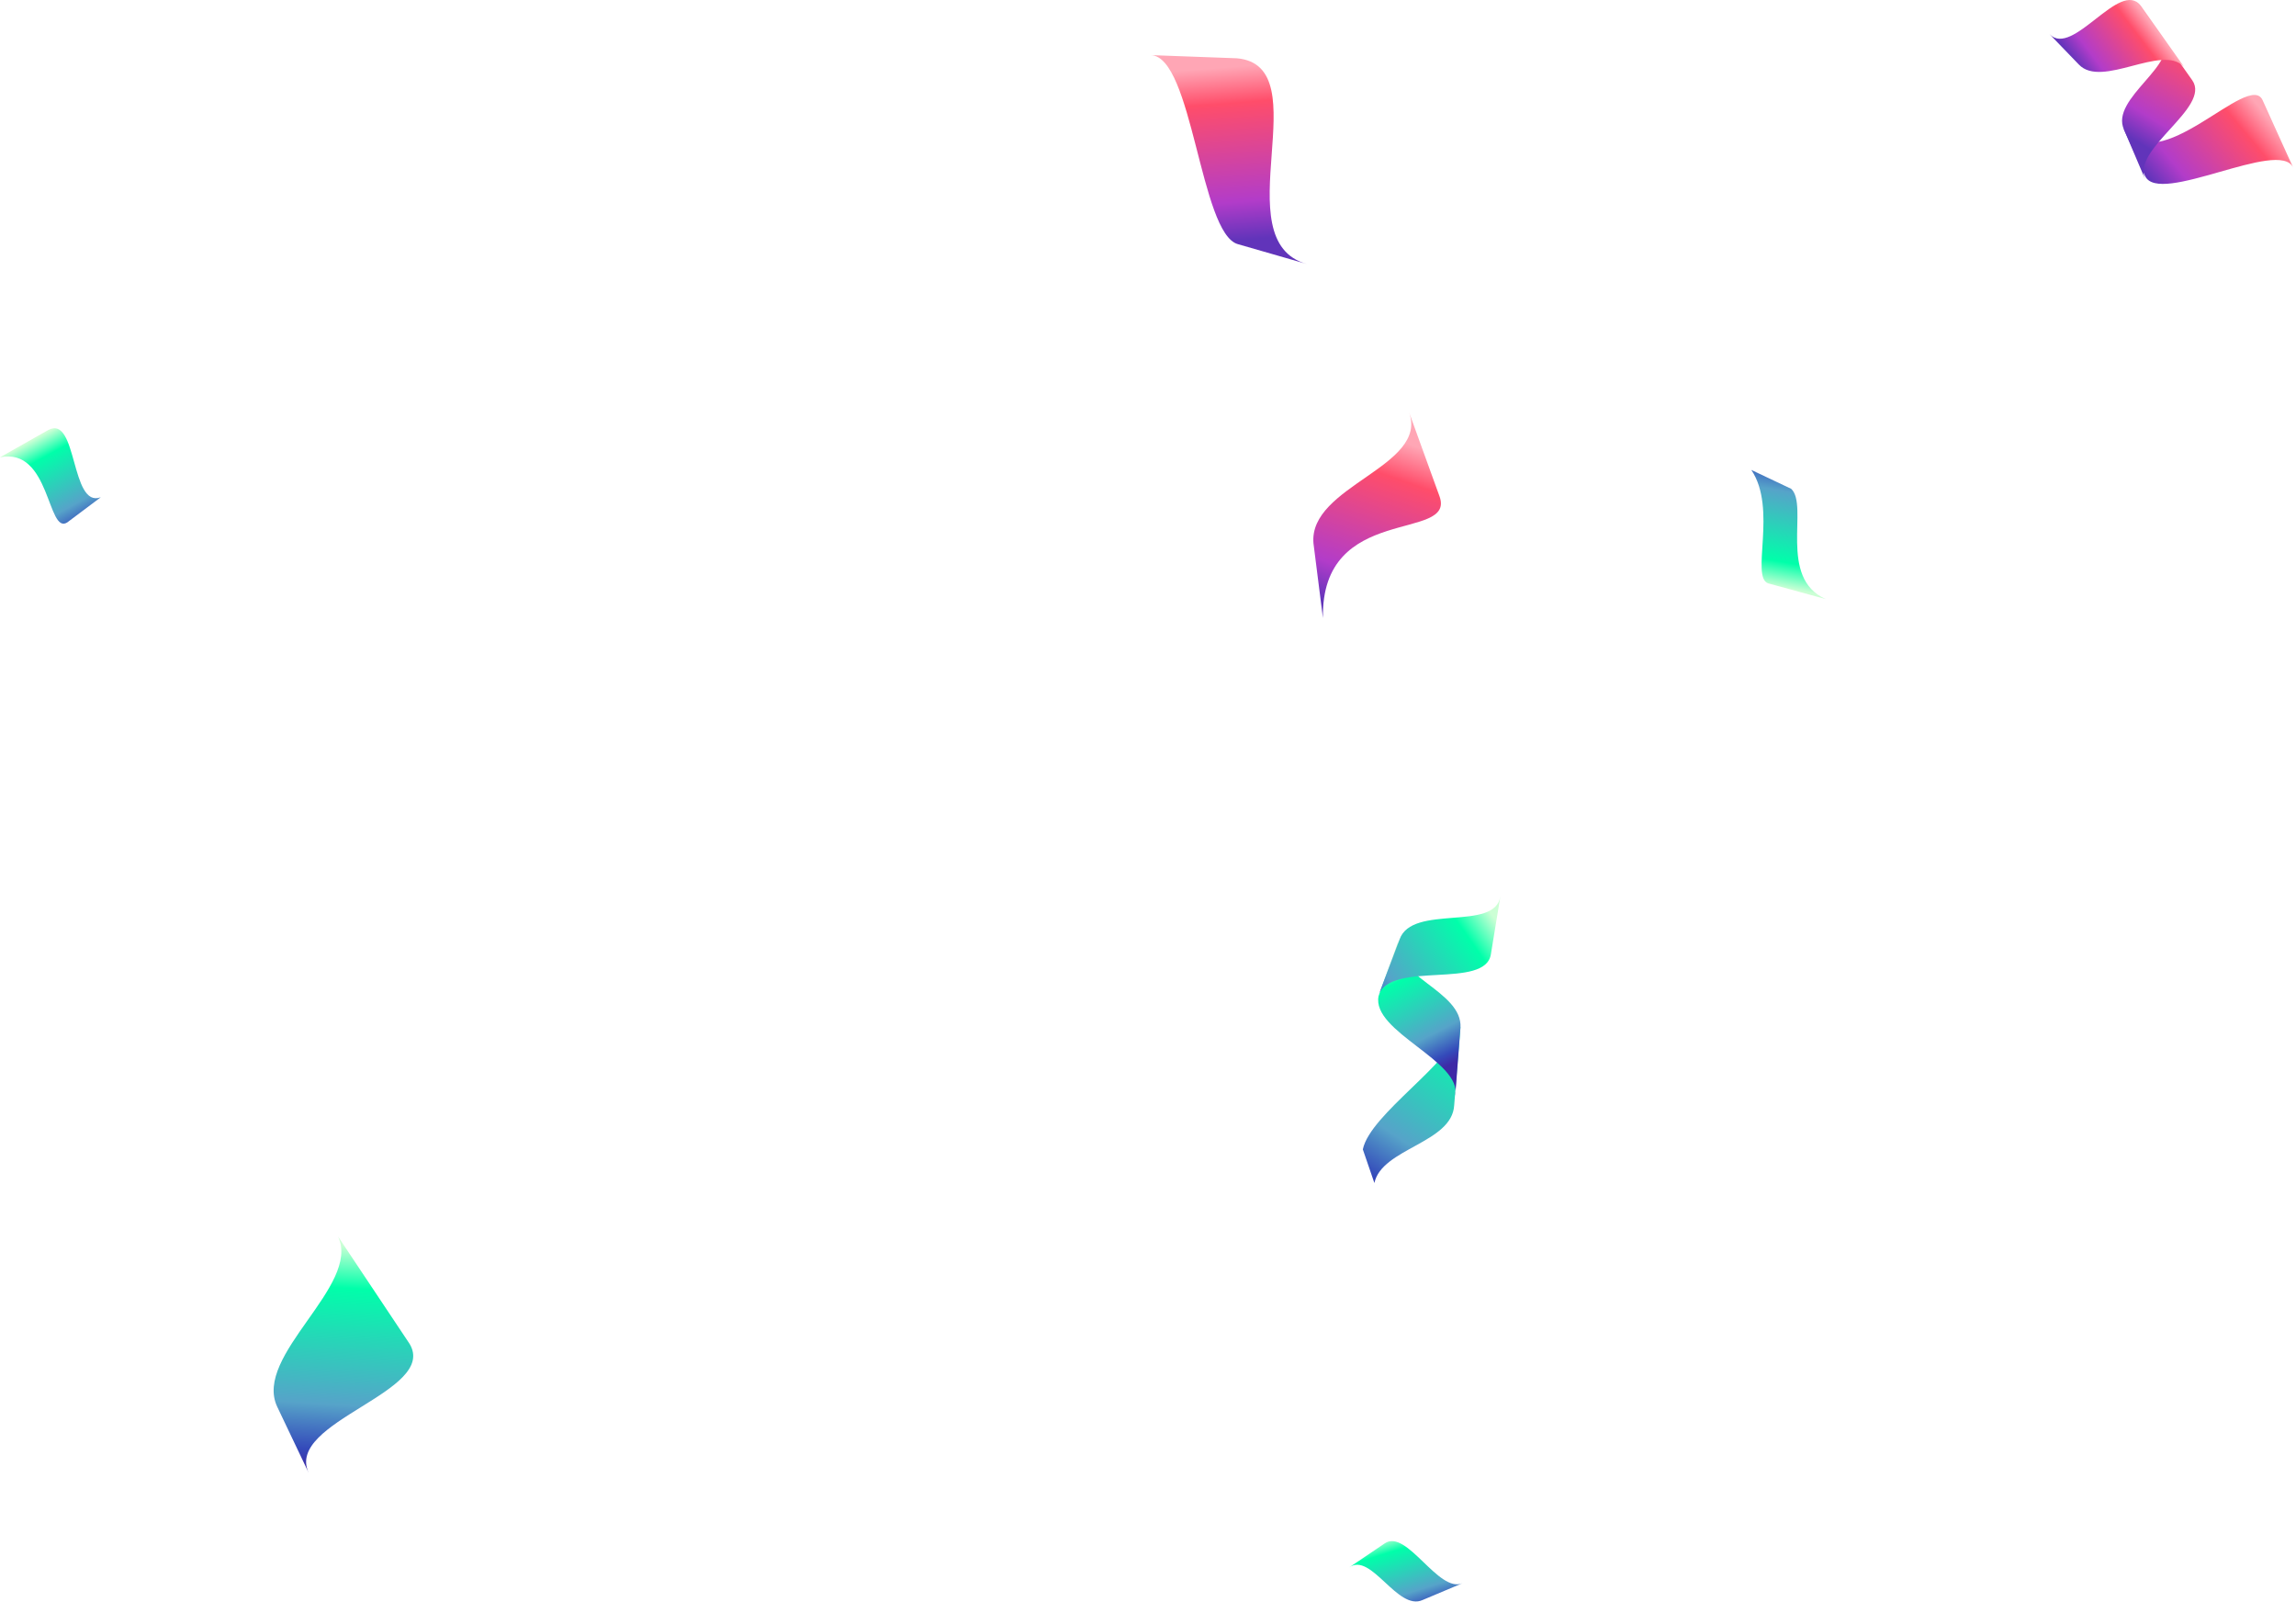
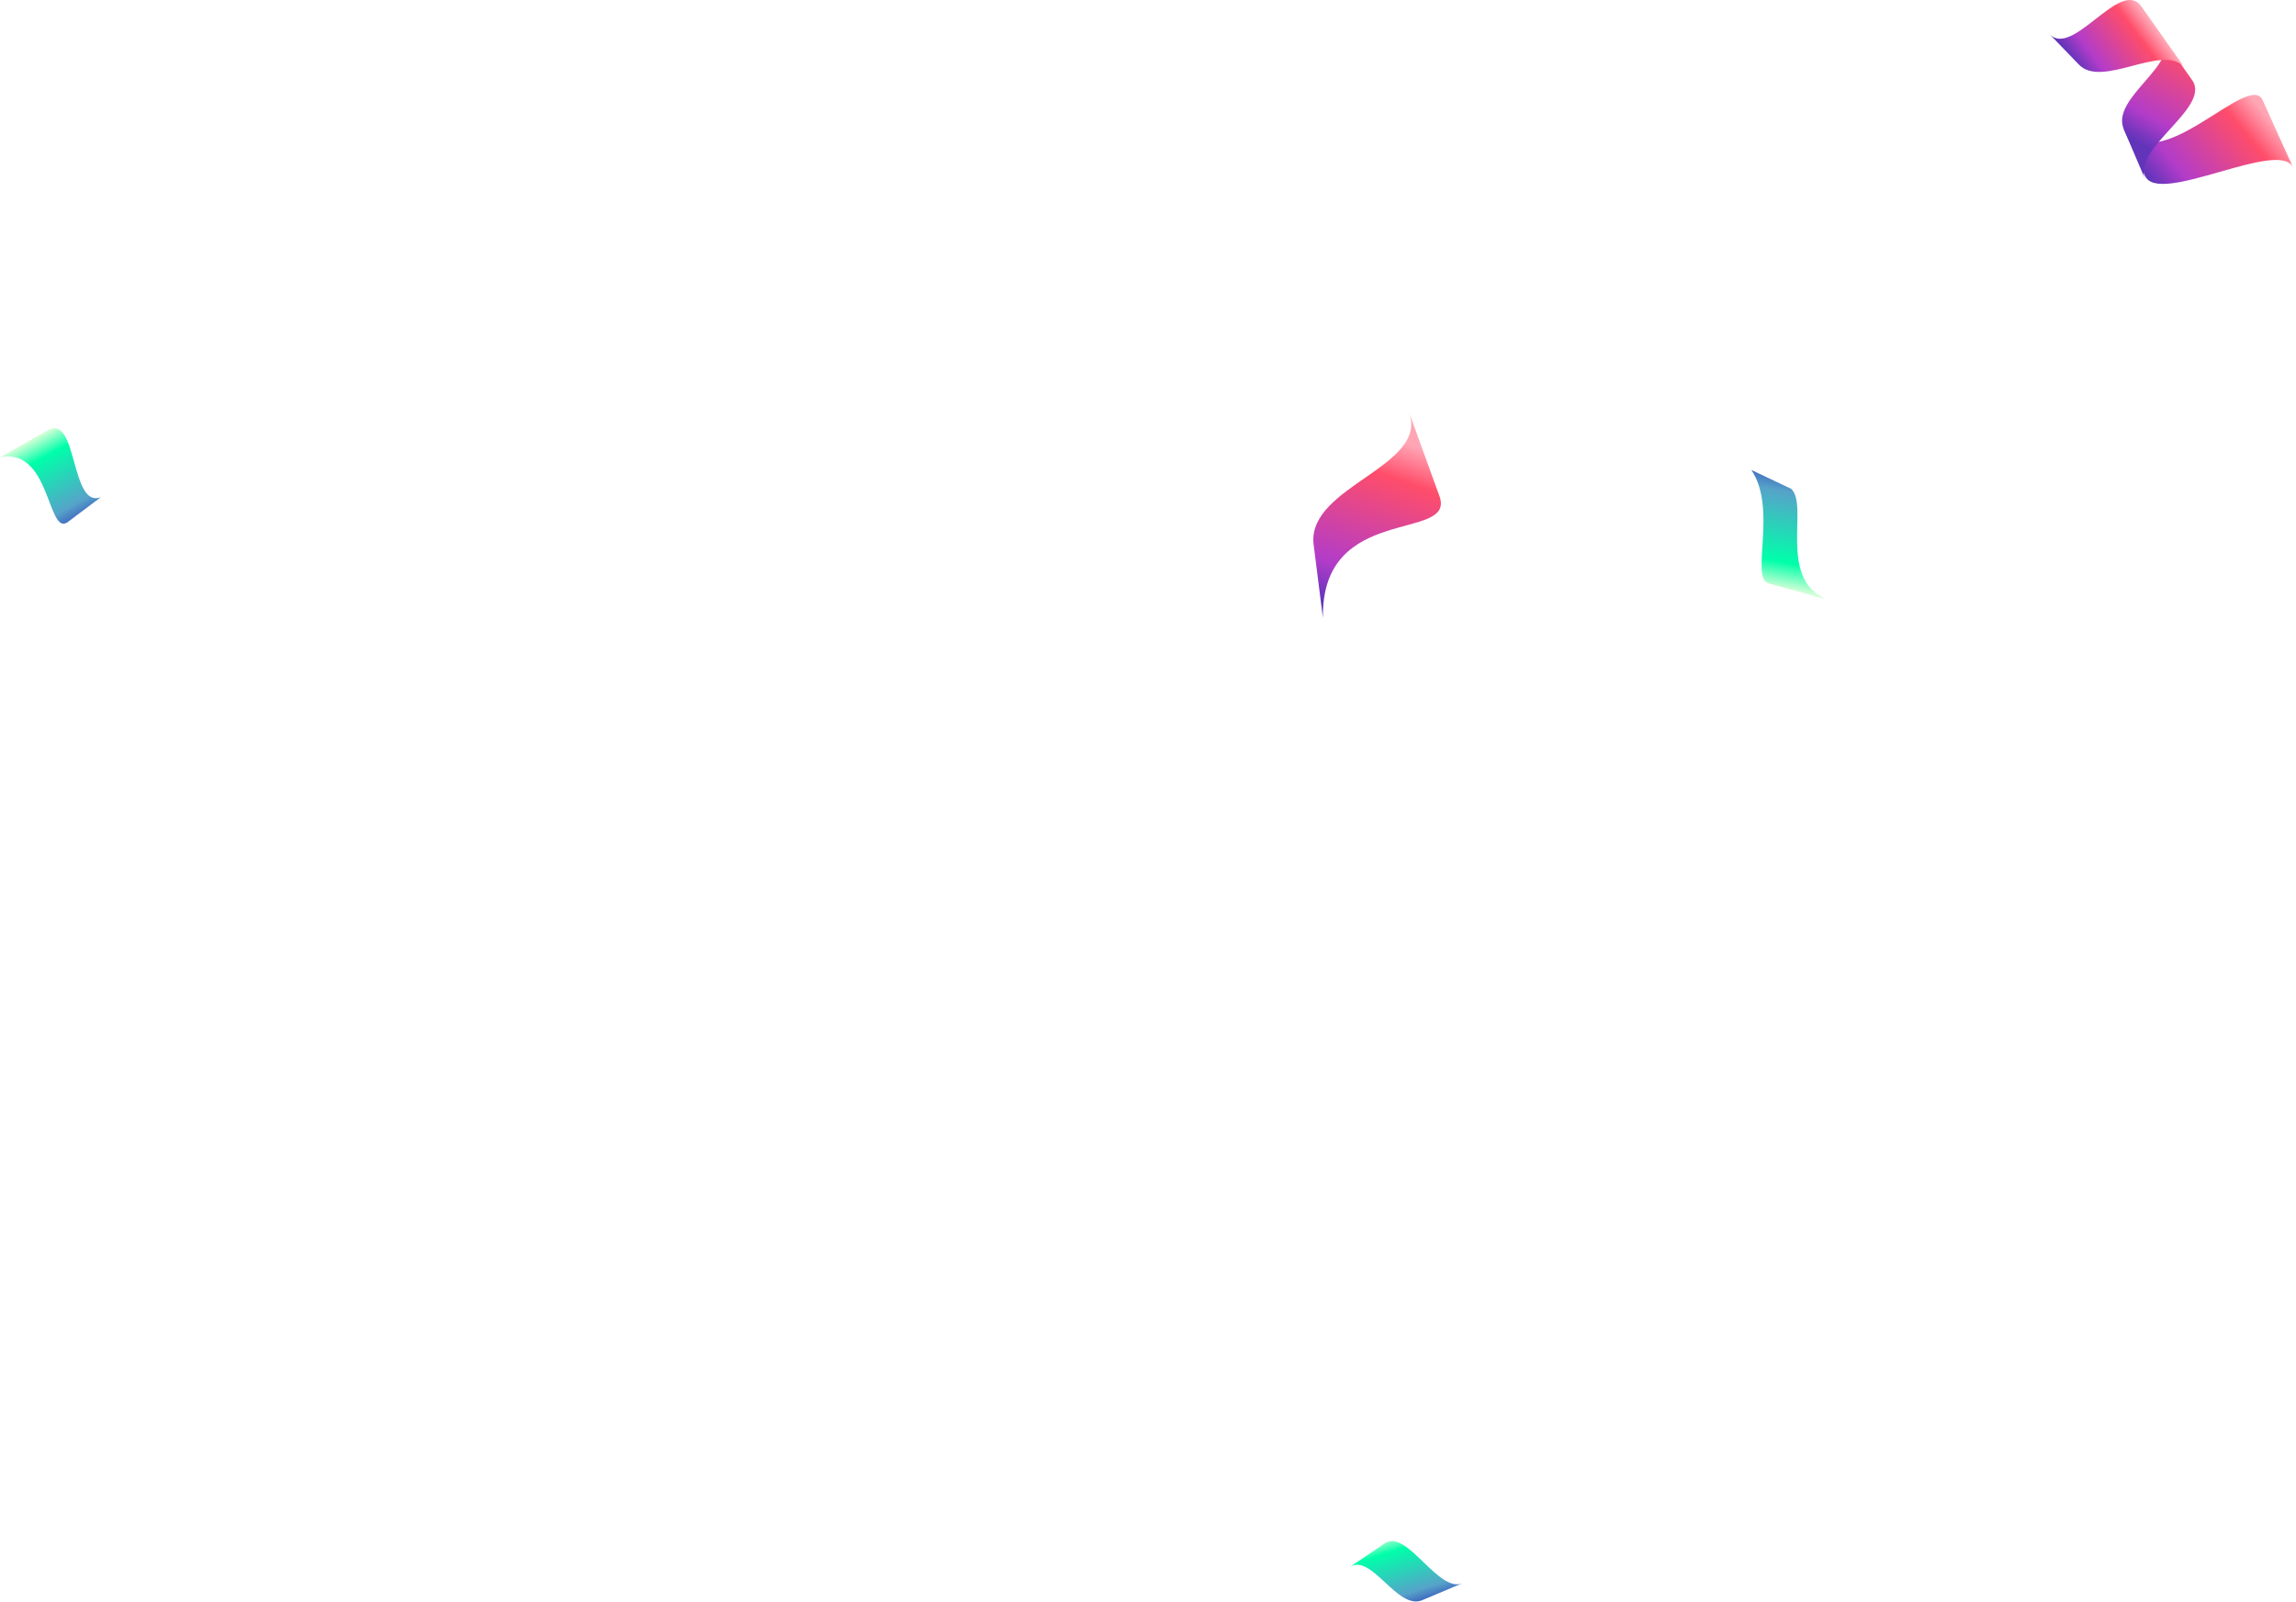
<svg xmlns="http://www.w3.org/2000/svg" width="304" height="212" viewBox="0 0 304 212" fill="none">
  <path d="M8.897 69.161C6.256 70.829 6.673 59.151 0 60.541L6.395 56.927C10.287 54.842 9.314 67.353 13.346 65.824L8.897 69.161Z" fill="url(#paint0_linear)" />
-   <path d="M54.217 177.873C58.109 184.268 37.673 188.16 40.871 194.972L36.7 186.214C33.503 179.402 47.822 170.227 44.763 163.693L54.217 177.873Z" fill="url(#paint1_linear)" />
  <path d="M299.584 13.275C297.777 9.244 285.682 24.119 281.095 16.89L284.014 23.285C285.821 27.316 301.808 18.28 303.616 22.173L299.584 13.275Z" fill="url(#paint2_linear)" />
  <path d="M281.233 17.168C279.287 12.997 288.879 8.41 286.238 4.934L290.27 10.634C292.772 14.248 282.207 19.67 284.014 23.702L281.233 17.168Z" fill="url(#paint3_linear)" />
  <path d="M283.458 0.764C280.677 -2.851 274.422 7.715 271.363 4.517L275.256 8.549C278.314 11.746 286.238 5.768 289.158 8.827L283.458 0.764Z" fill="url(#paint4_linear)" />
-   <path d="M163.902 32.321C158.898 30.931 157.924 7.437 152.364 7.298L163.763 7.715C174.885 8.688 161.817 31.904 173.077 34.962L163.902 32.321Z" fill="url(#paint5_linear)" />
  <path d="M237.165 64.712C239.528 66.936 235.358 76.529 241.753 79.309L234.107 77.224C231.743 76.39 235.358 67.353 231.882 62.21L237.165 64.712Z" fill="url(#paint6_linear)" />
  <path d="M190.593 65.685C192.818 71.802 174.884 66.519 175.162 81.811L173.911 71.941C173.216 64.295 189.203 61.793 186.562 54.564L190.593 65.685Z" fill="url(#paint7_linear)" />
-   <path d="M192.54 146.316C192.262 151.32 182.948 152.015 181.975 156.603L180.445 152.154C181.418 147.428 192.401 140.616 193.374 135.889L192.54 146.316Z" fill="url(#paint8_linear)" />
-   <path d="M182.53 131.858C181.557 136.584 193.652 140.477 192.679 145.064L193.374 136.028C193.652 131.163 184.199 129.216 185.172 124.49L182.53 131.858Z" fill="url(#paint9_linear)" />
-   <path d="M197.405 126.297C196.71 131.023 184.198 127.131 182.53 131.719L185.311 124.351C186.979 119.624 197.961 123.377 198.656 118.651L197.405 126.297Z" fill="url(#paint10_linear)" />
  <path d="M188.369 211.803C185.033 213.332 181.558 205.408 178.638 207.493L183.365 204.296C186.284 202.349 190.455 210.969 193.652 209.578L188.369 211.803Z" fill="url(#paint11_linear)" />
  <defs>
    <linearGradient id="paint0_linear" x1="10.999" y1="70.926" x2="4.13" y2="58.353" gradientUnits="userSpaceOnUse">
-       <stop stop-color="#3E29A6" />
-       <stop offset="0.092" stop-color="#344ABA" />
-       <stop offset="0.293" stop-color="#56A3C9" />
-       <stop offset="0.81" stop-color="#00FFAA" />
-       <stop offset="1" stop-color="#CCFFD5" />
-     </linearGradient>
-     <linearGradient id="paint1_linear" x1="44.616" y1="194.77" x2="46.416" y2="164.841" gradientUnits="userSpaceOnUse">
      <stop stop-color="#3E29A6" />
      <stop offset="0.092" stop-color="#344ABA" />
      <stop offset="0.293" stop-color="#56A3C9" />
      <stop offset="0.81" stop-color="#00FFAA" />
      <stop offset="1" stop-color="#CCFFD5" />
    </linearGradient>
    <linearGradient id="paint2_linear" x1="284.393" y1="26.213" x2="299.031" y2="14.029" gradientUnits="userSpaceOnUse">
      <stop offset="0.092" stop-color="#6134BA" />
      <stop offset="0.293" stop-color="#B23CC9" />
      <stop offset="0.81" stop-color="#FF4D6A" />
      <stop offset="1" stop-color="#FFA6B5" />
    </linearGradient>
    <linearGradient id="paint3_linear" x1="281.808" y1="20.024" x2="291.212" y2="4.487" gradientUnits="userSpaceOnUse">
      <stop offset="0.092" stop-color="#6134BA" />
      <stop offset="0.293" stop-color="#B23CC9" />
      <stop offset="0.81" stop-color="#FF4D6A" />
      <stop offset="1" stop-color="#FFA6B5" />
    </linearGradient>
    <linearGradient id="paint4_linear" x1="275.052" y1="10.719" x2="284.946" y2="3.277" gradientUnits="userSpaceOnUse">
      <stop offset="0.092" stop-color="#6134BA" />
      <stop offset="0.293" stop-color="#B23CC9" />
      <stop offset="0.81" stop-color="#FF4D6A" />
      <stop offset="1" stop-color="#FFA6B5" />
    </linearGradient>
-     <linearGradient id="paint5_linear" x1="163.751" y1="34.146" x2="161.789" y2="8.959" gradientUnits="userSpaceOnUse">
-       <stop offset="0.092" stop-color="#6134BA" />
-       <stop offset="0.293" stop-color="#B23CC9" />
-       <stop offset="0.81" stop-color="#FF4D6A" />
-       <stop offset="1" stop-color="#FFA6B5" />
-     </linearGradient>
    <linearGradient id="paint6_linear" x1="238.654" y1="60.148" x2="235.526" y2="77.75" gradientUnits="userSpaceOnUse">
      <stop stop-color="#3E29A6" />
      <stop offset="0.092" stop-color="#344ABA" />
      <stop offset="0.293" stop-color="#56A3C9" />
      <stop offset="0.81" stop-color="#00FFAA" />
      <stop offset="1" stop-color="#CCFFD5" />
    </linearGradient>
    <linearGradient id="paint7_linear" x1="177.444" y1="82.934" x2="185.949" y2="58.565" gradientUnits="userSpaceOnUse">
      <stop offset="0.092" stop-color="#6134BA" />
      <stop offset="0.293" stop-color="#B23CC9" />
      <stop offset="0.81" stop-color="#FF4D6A" />
      <stop offset="1" stop-color="#FFA6B5" />
    </linearGradient>
-     <linearGradient id="paint8_linear" x1="180.566" y1="158.185" x2="197.371" y2="133.039" gradientUnits="userSpaceOnUse">
-       <stop stop-color="#3E29A6" />
-       <stop offset="0.092" stop-color="#344ABA" />
-       <stop offset="0.293" stop-color="#56A3C9" />
-       <stop offset="0.81" stop-color="#00FFAA" />
-       <stop offset="1" stop-color="#CCFFD5" />
-     </linearGradient>
-     <linearGradient id="paint9_linear" x1="191.526" y1="141.194" x2="184.289" y2="126.965" gradientUnits="userSpaceOnUse">
-       <stop stop-color="#3E29A6" />
-       <stop offset="0.092" stop-color="#344ABA" />
-       <stop offset="0.293" stop-color="#56A3C9" />
-       <stop offset="0.81" stop-color="#00FFAA" />
-       <stop offset="1" stop-color="#CCFFD5" />
-     </linearGradient>
-     <linearGradient id="paint10_linear" x1="178.988" y1="133.992" x2="197.51" y2="121.051" gradientUnits="userSpaceOnUse">
-       <stop stop-color="#3E29A6" />
-       <stop offset="0.092" stop-color="#344ABA" />
-       <stop offset="0.293" stop-color="#56A3C9" />
-       <stop offset="0.81" stop-color="#00FFAA" />
-       <stop offset="1" stop-color="#CCFFD5" />
-     </linearGradient>
    <linearGradient id="paint11_linear" x1="187.816" y1="213.958" x2="184.443" y2="203.102" gradientUnits="userSpaceOnUse">
      <stop stop-color="#3E29A6" />
      <stop offset="0.092" stop-color="#344ABA" />
      <stop offset="0.293" stop-color="#56A3C9" />
      <stop offset="0.81" stop-color="#00FFAA" />
      <stop offset="1" stop-color="#CCFFD5" />
    </linearGradient>
  </defs>
</svg>
